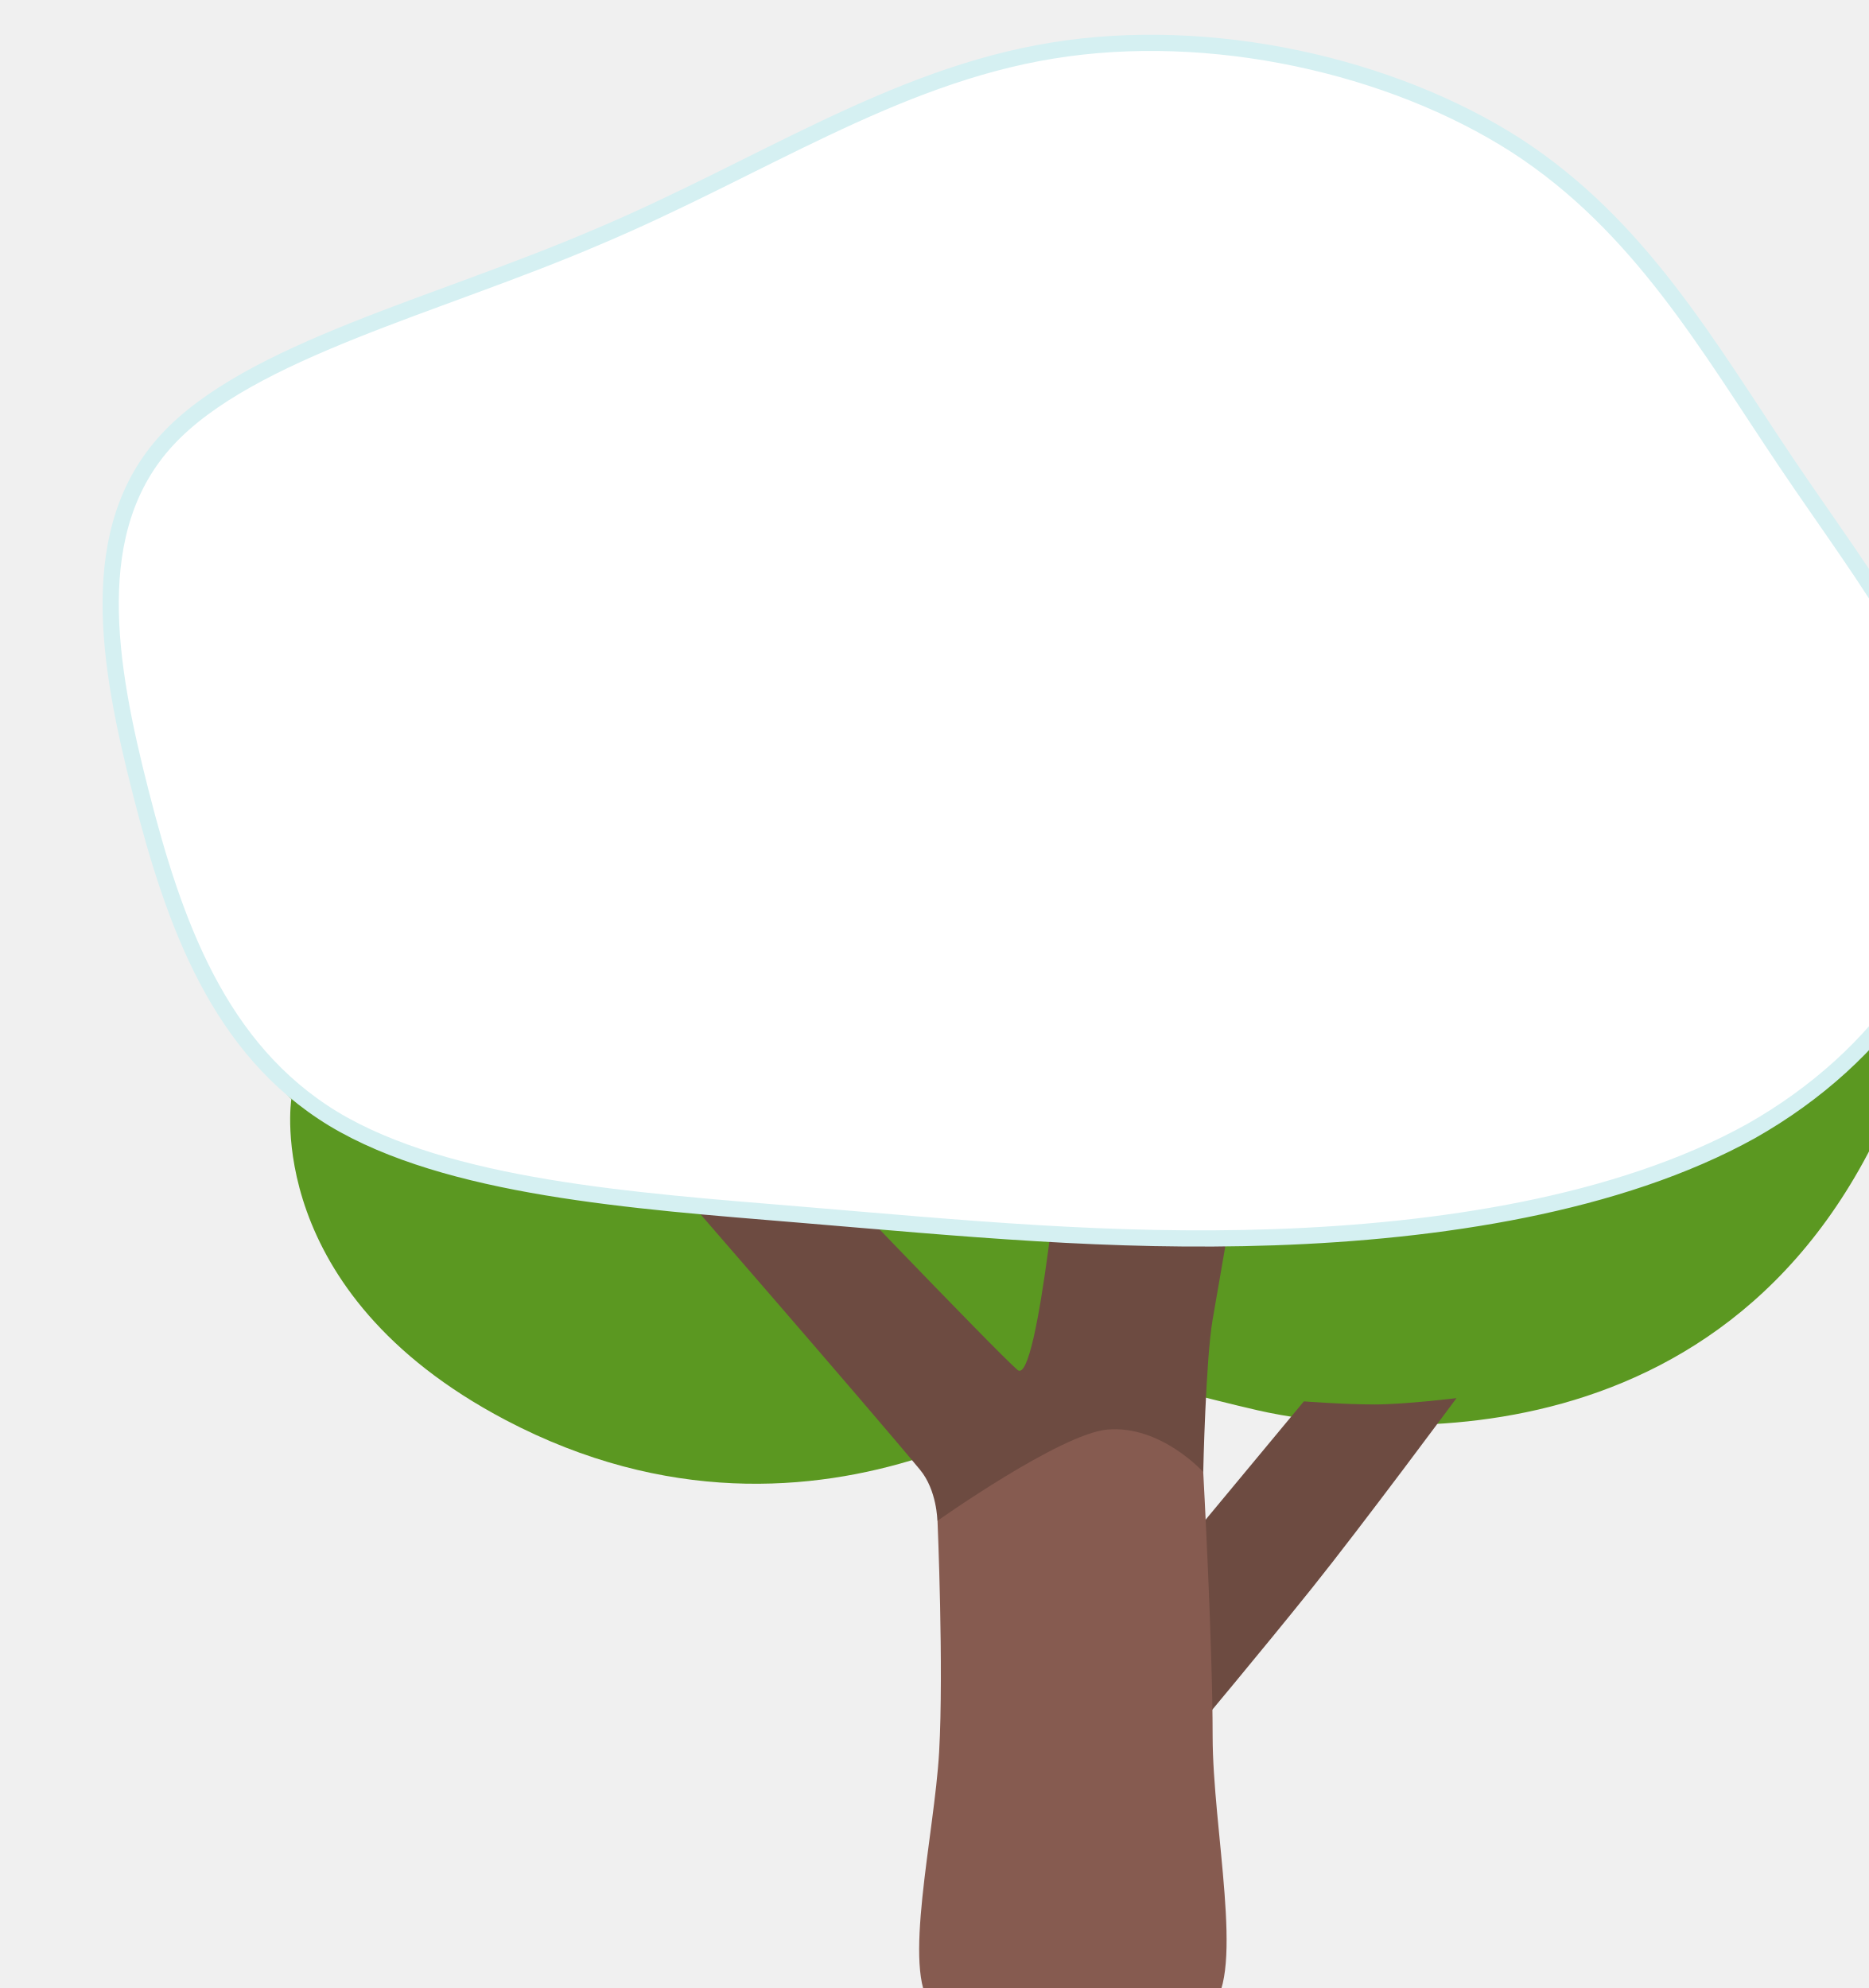
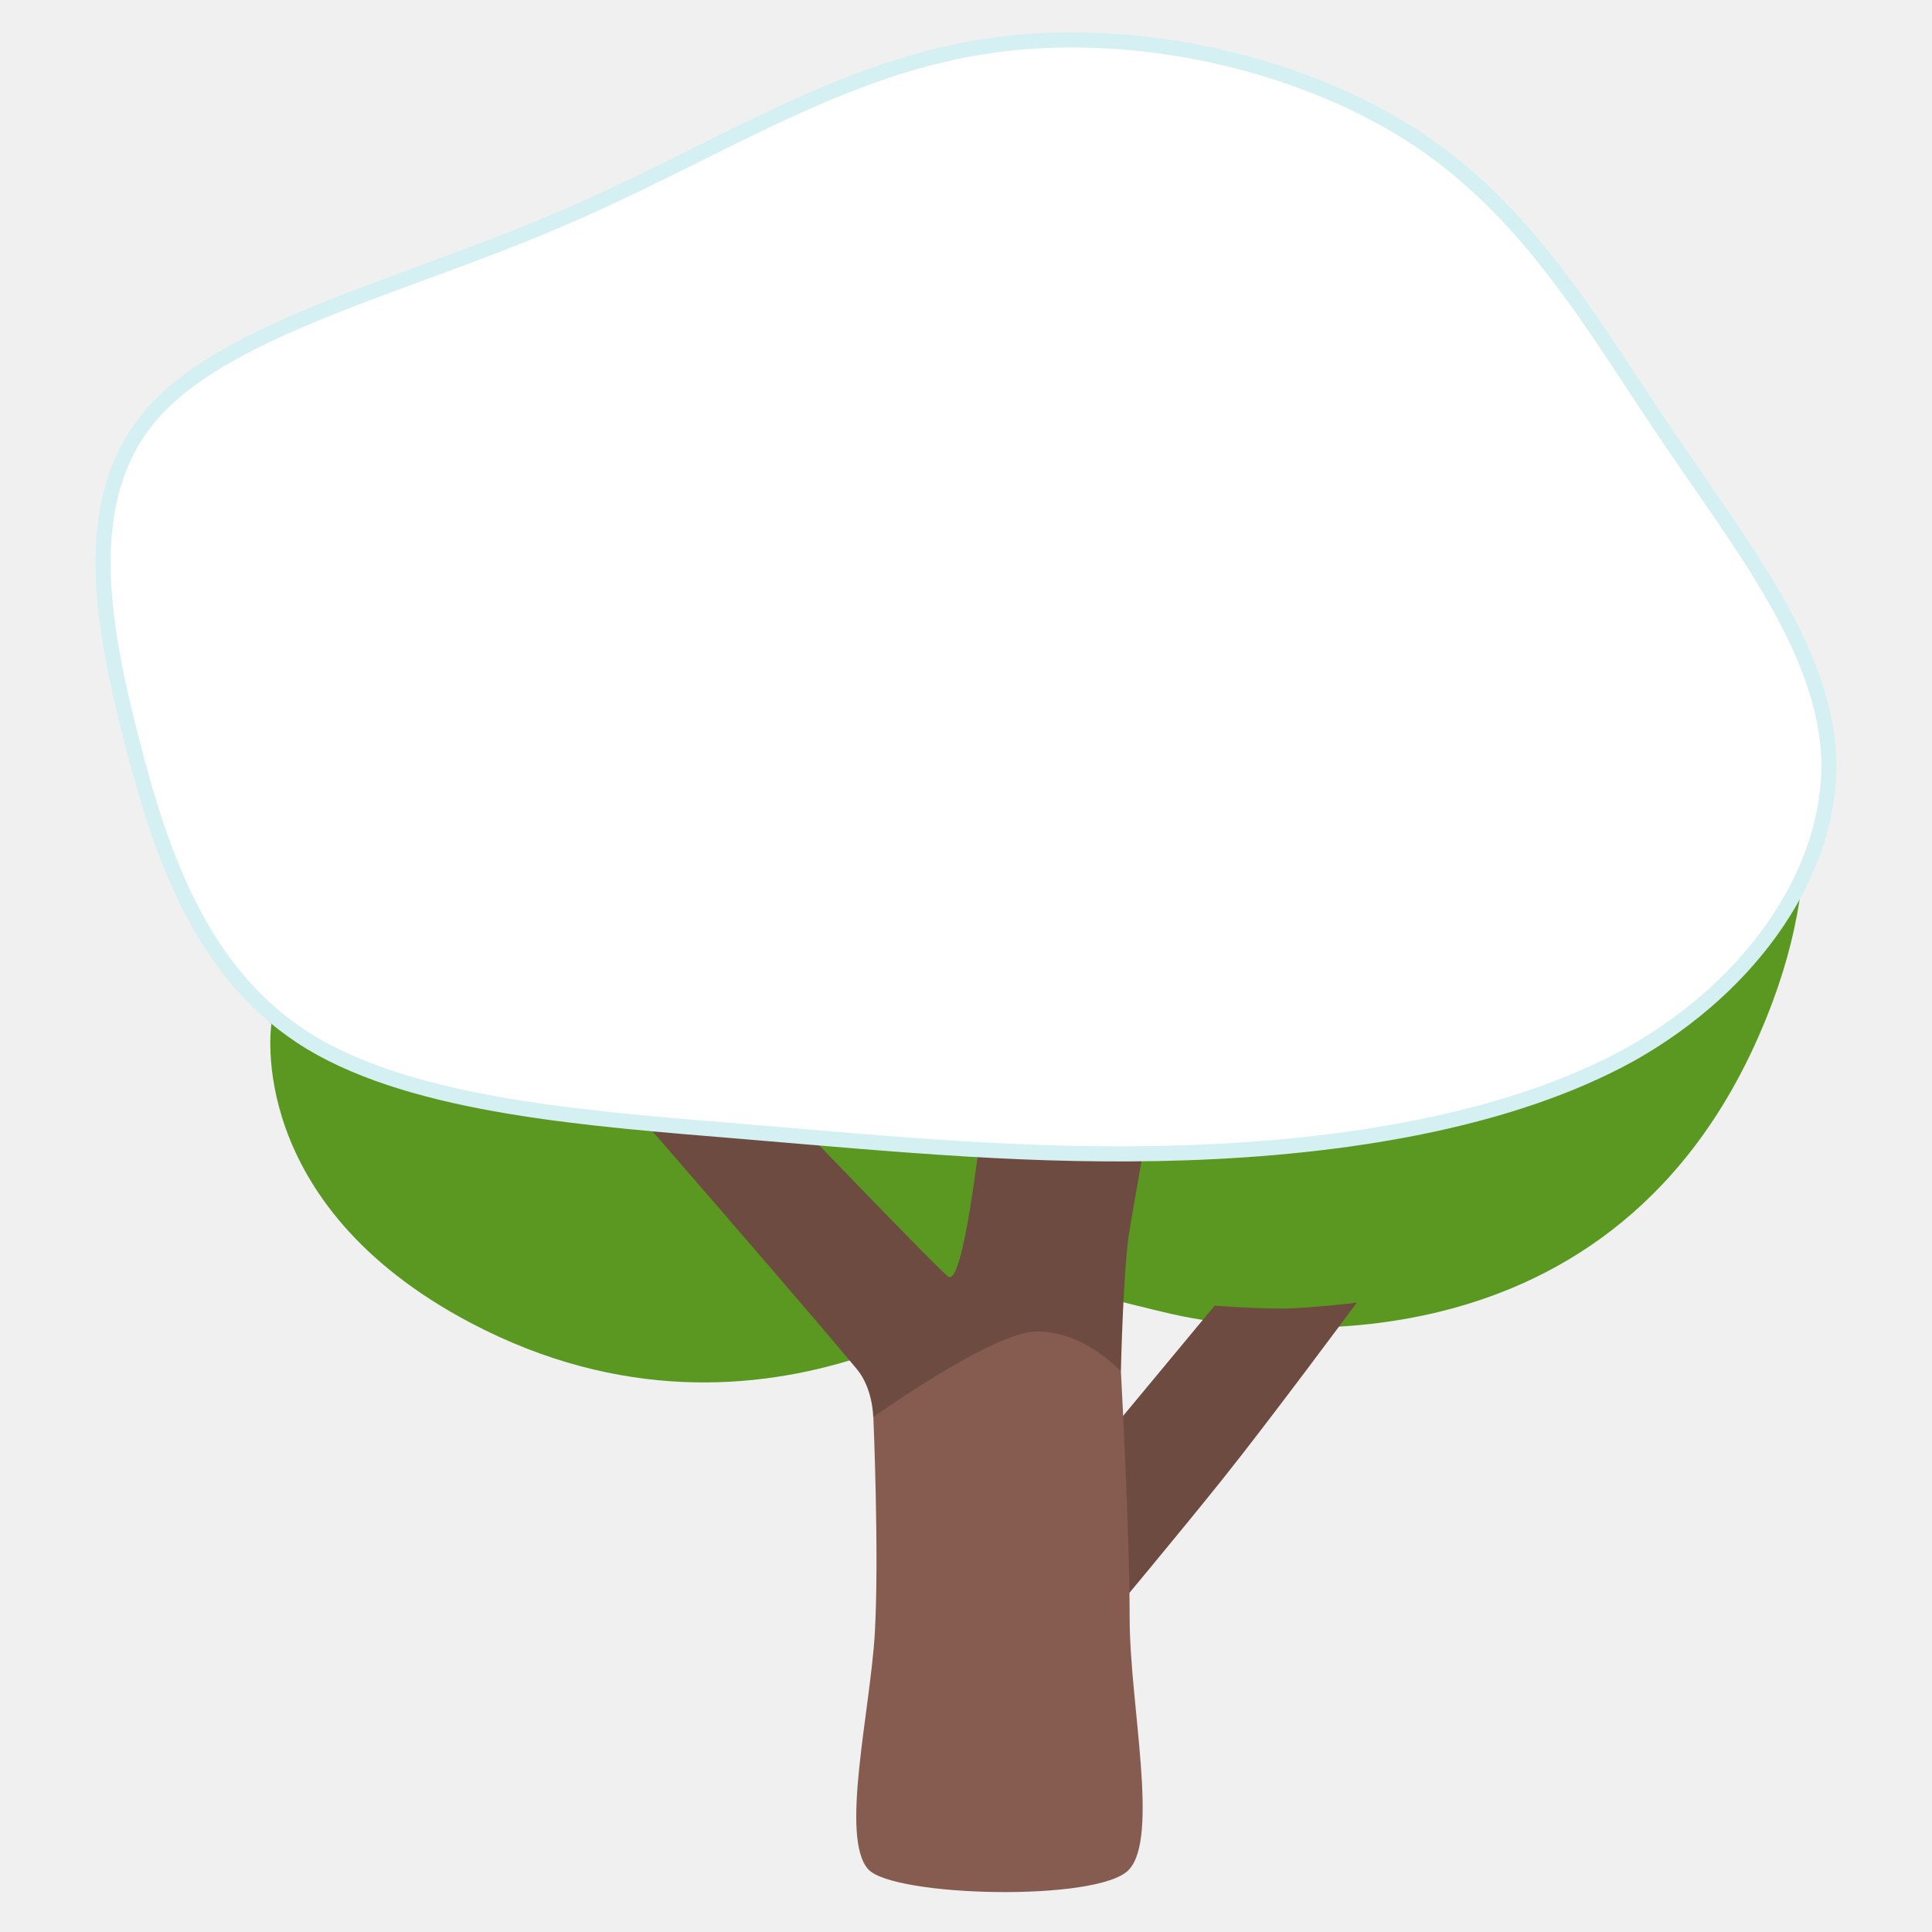
- <svg xmlns="http://www.w3.org/2000/svg" viewbox="0 0 128 128" version="1.1" xml:space="preserve">
+ <svg xmlns="http://www.w3.org/2000/svg" version="1.1" id="Layer_3" x="0px" y="0px" viewBox="0 0 128 128" style="enable-background:new 0 0 128 128;" xml:space="preserve">
  <g>
    <path id="svg_1" fill="#5B9821" d="m33.842,25.924c0,0 2.43,-7.3 8.16,-11.88s58.85,15.04 58.85,15.04s9.28,3.31 14.77,12.08c3.69,5.9 5.75,14.62 1.84,25.15c-9.32,25.08 -33.5,22.18 -39.8,20.75c-2.96,-0.67 -10.17,-2.58 -10.17,-2.58s-16.47,13.6 -36.29,3.17c-15.09,-7.94 -13.22,-19.81 -13.22,-19.81s-10.16,-10.16 -5.76,-24.31c5.3,-17.04 21.62,-17.61 21.62,-17.61z" />
    <path id="svg_4" fill="#6D4B41" d="m40.872,72.234c0,0 3.3,-0.19 4.66,-0.58c1.36,-0.39 3.2,-1.55 3.2,-1.55s12.75,13.34 14.07,14.46c1.29,1.09 2.81,-15.53 2.81,-15.53s2.91,0.45 5.63,0.02c3.58,-0.57 6.02,-1.71 6.02,-1.71s-1.74,10.23 -2.42,14.11c-0.43,2.49 -0.58,9.41 -0.58,9.41l-9.32,7.76l-7.09,-4.76c0,0 -0.02,-1.87 -1.07,-3.14c-3.26,-3.94 -15.91,-18.49 -15.91,-18.49z" />
    <path id="svg_5" fill="#6D4B41" d="m73.382,95.044l7.09,-8.54c0,0 2.52,0.19 4.37,0.19c1.84,0 5.05,-0.39 5.05,-0.39s-5.82,7.86 -8.93,11.74c-3.11,3.88 -7.18,8.74 -7.18,8.74l-3.88,-11.26l3.48,-0.48z" />
    <path id="svg_6" fill="#865B50" d="m68.342,88.244c-2.9,0.26 -10.48,5.63 -10.48,5.63s0.39,9.12 0.1,14.27s-2.32,13.56 -0.45,15.69c1.62,1.84 15.24,2.19 17.27,0.05c2.04,-2.14 0.06,-10.98 0.06,-16.71c0,-5.73 -0.58,-16.31 -0.58,-16.31s-2.62,-2.91 -5.92,-2.62z" />
    <path stroke="#d5f0f2" fill="#fff" id="svg_2" d="m93.577,8.98c7.639,4.953 11.812,12.357 16.693,19.612c4.881,7.254 10.61,14.309 10.893,21.663c0.212,7.354 -4.951,14.959 -13.086,19.562c-8.205,4.553 -19.381,6.204 -29.425,6.554c-10.115,0.35 -19.169,-0.55 -29.354,-1.401c-10.256,-0.851 -21.644,-1.651 -28.718,-5.904c-7.073,-4.303 -9.832,-12.057 -11.883,-20.112c-2.051,-8.005 -3.466,-16.31 1.627,-21.813c5.093,-5.503 16.622,-8.255 26.525,-12.508c9.973,-4.203 18.249,-9.906 28.081,-11.507c9.761,-1.601 20.937,0.901 28.647,5.854z" />
  </g>
</svg>
